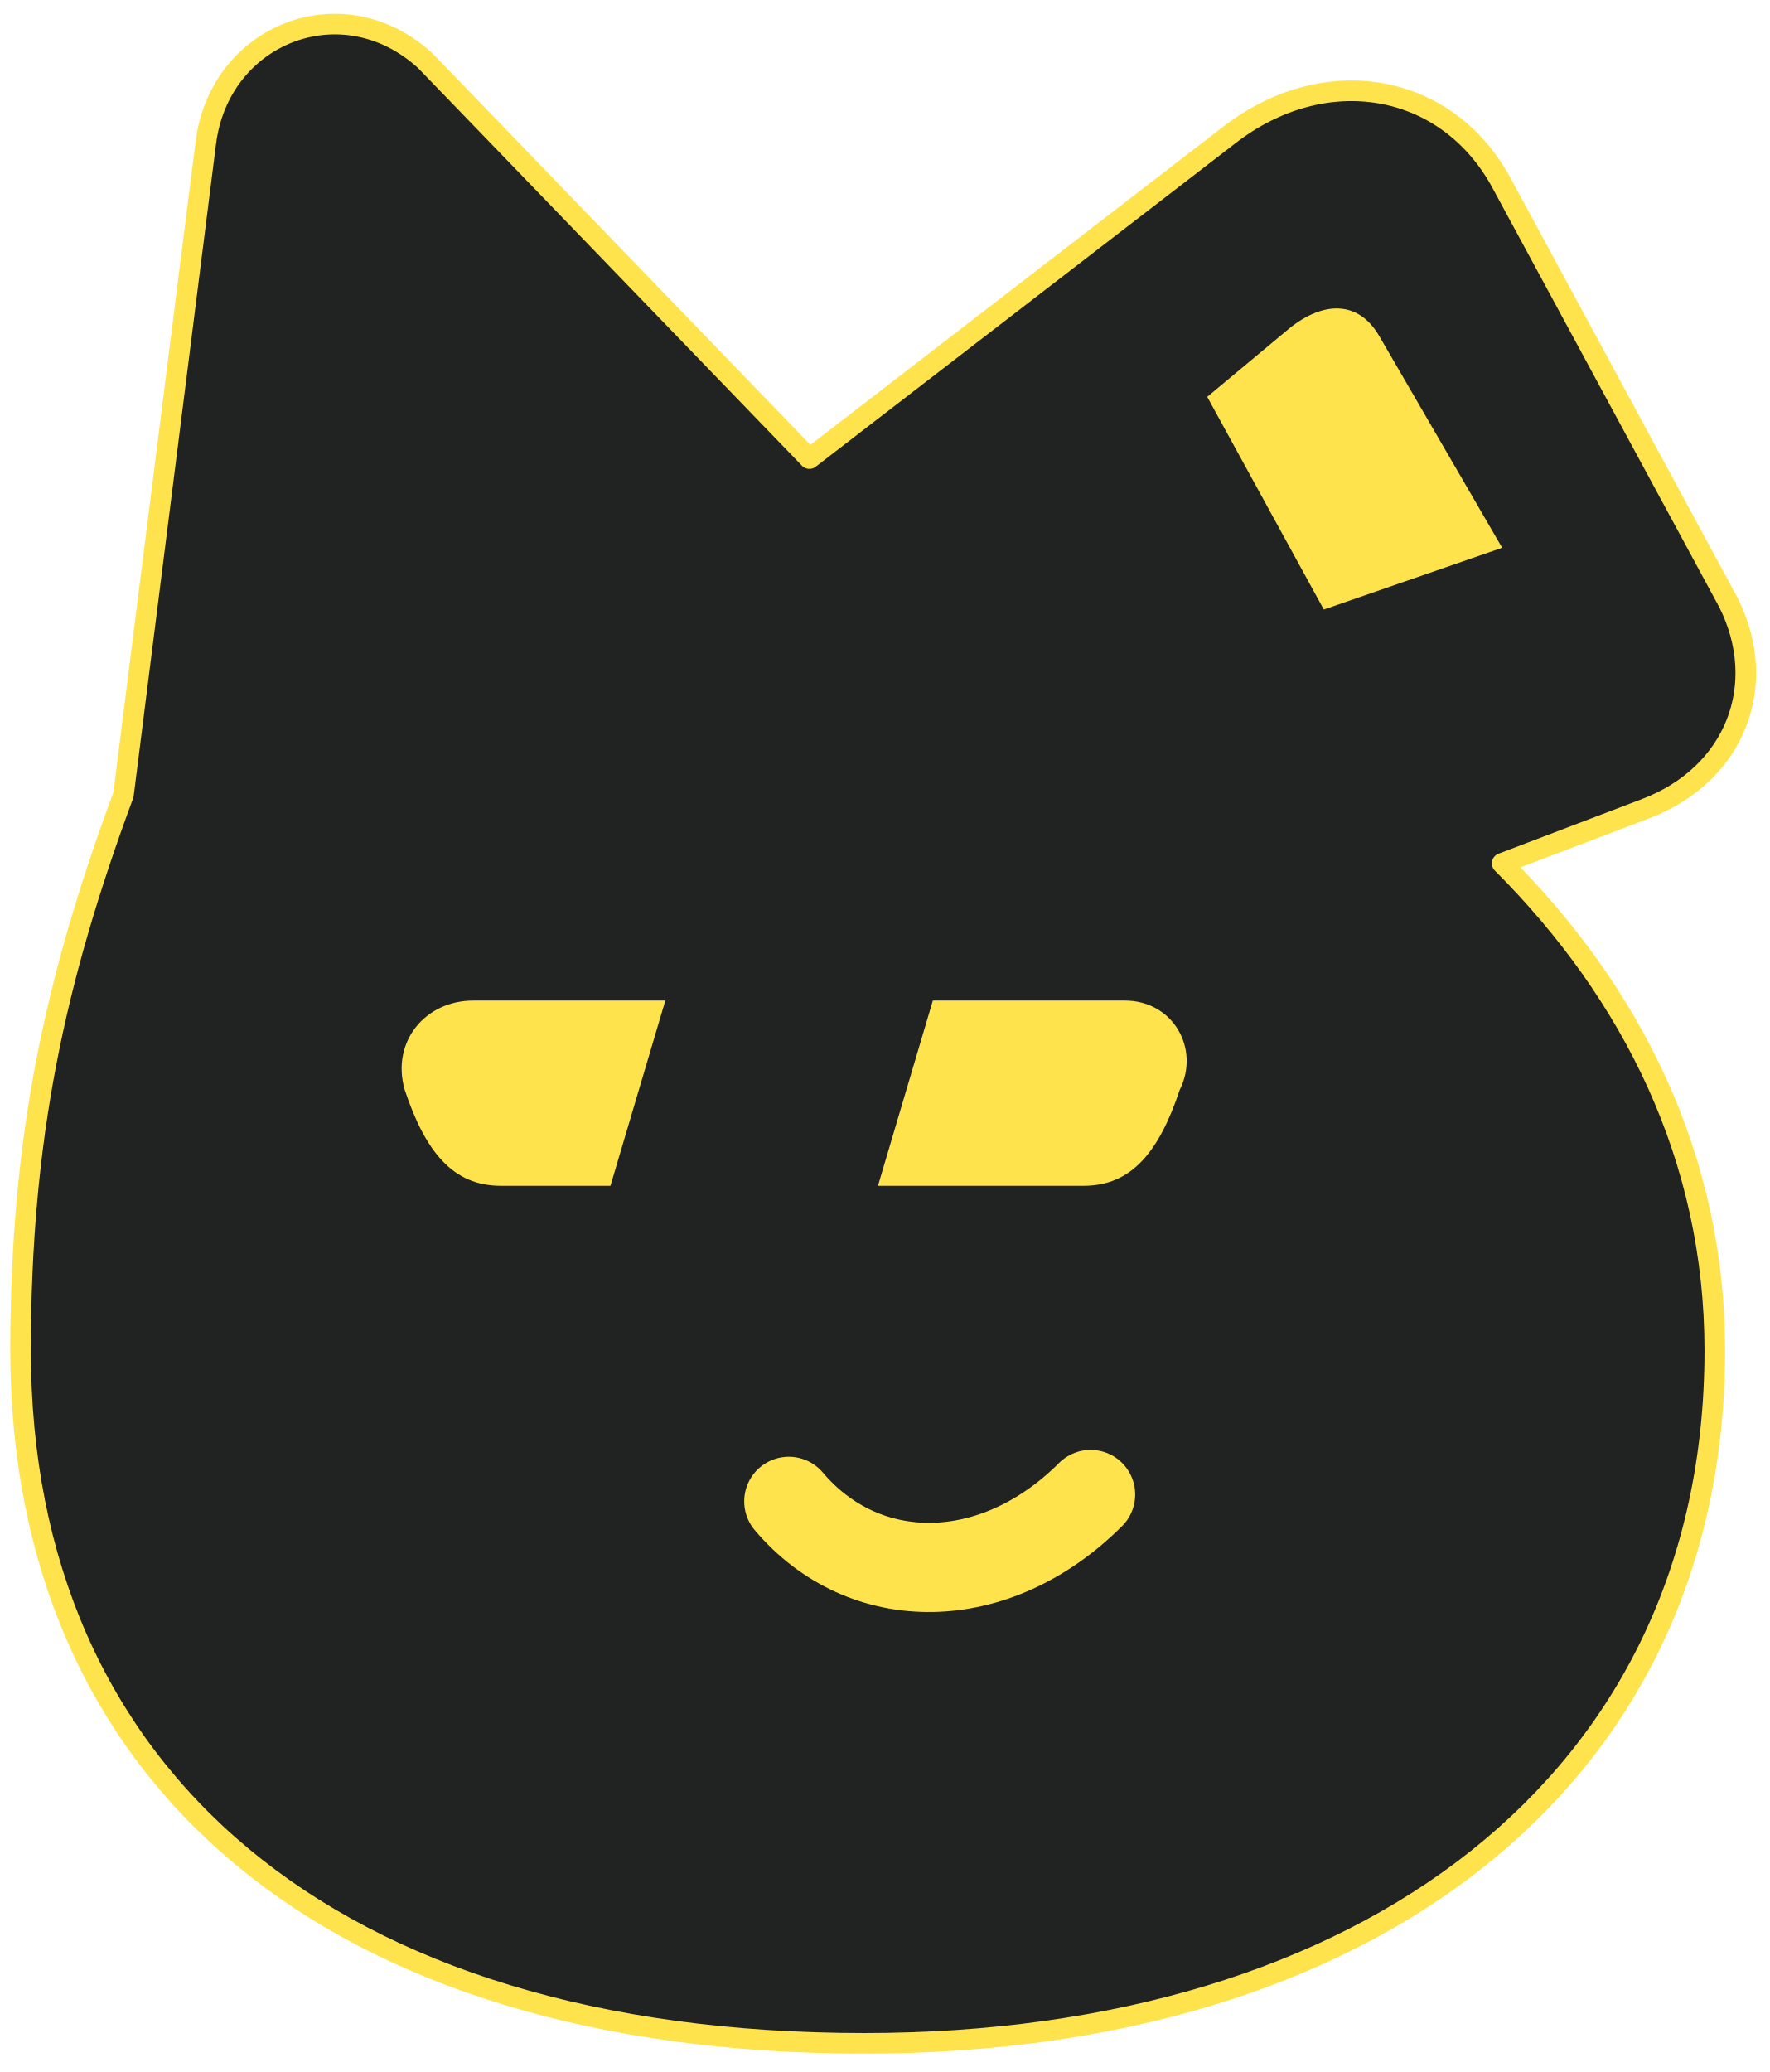
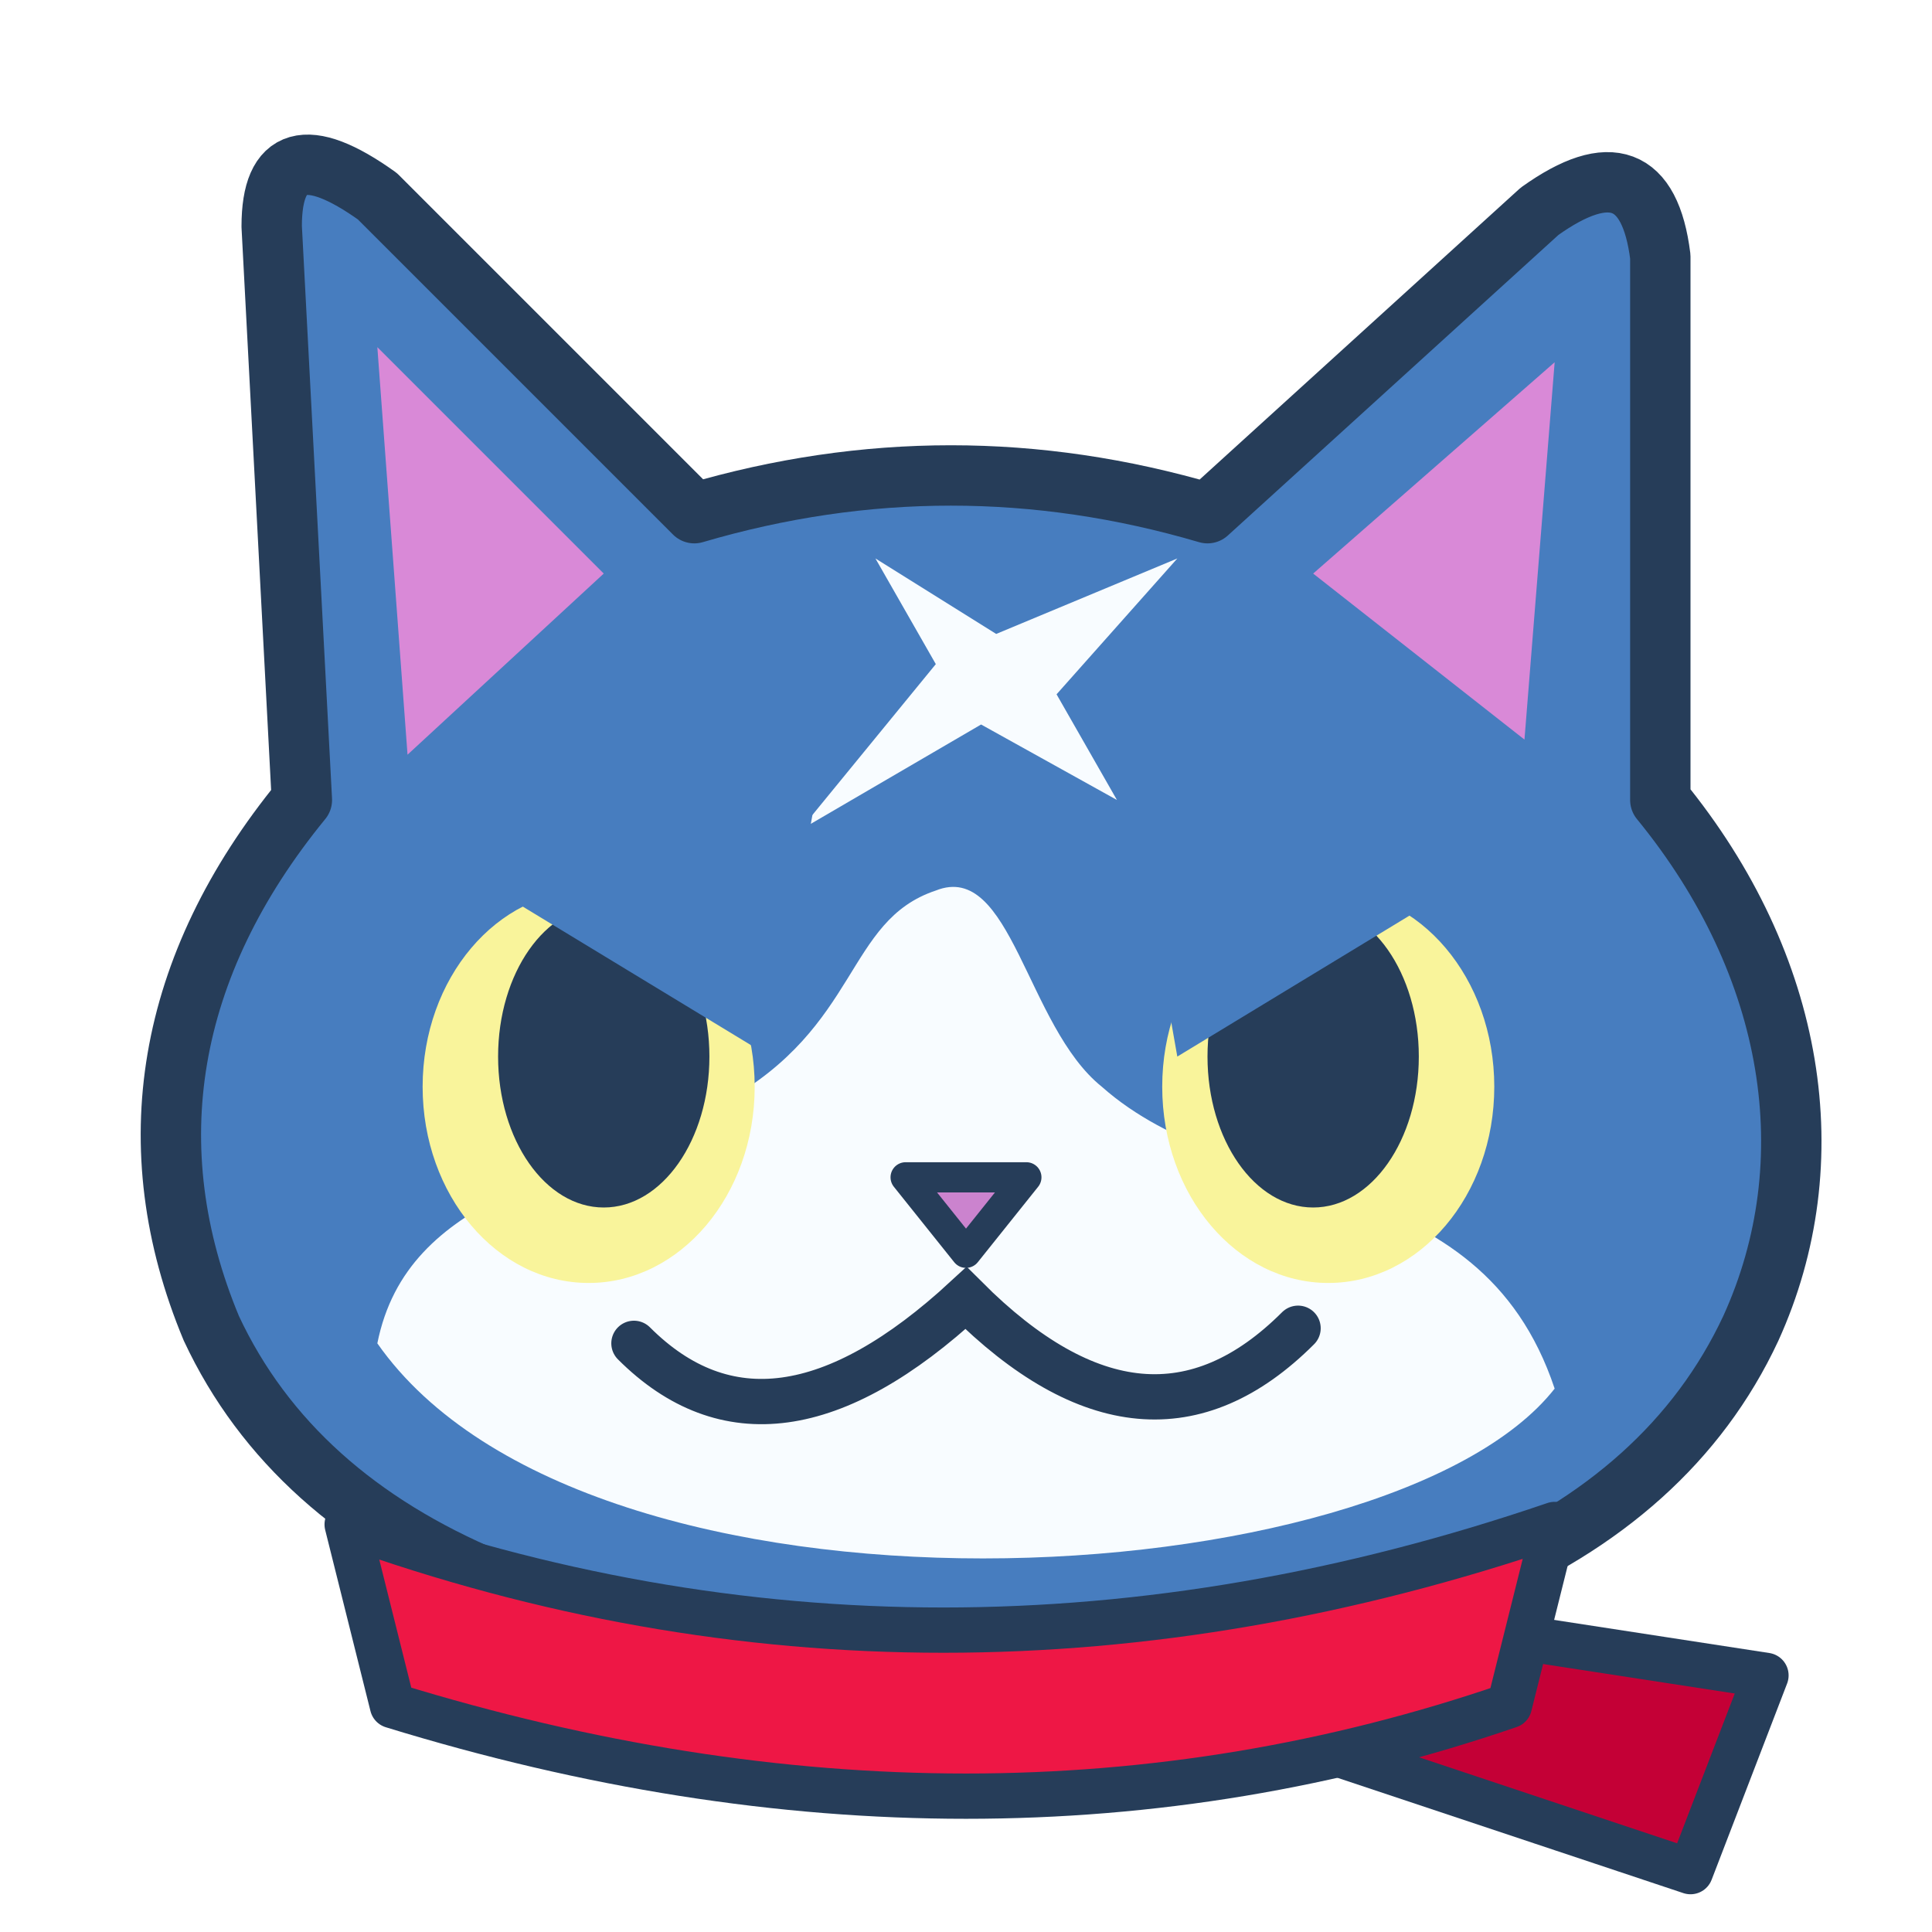
- <svg xmlns="http://www.w3.org/2000/svg" width="252" height="295" viewBox="-3 -3 258 301" fill="none">
-   <path d="M15 112.333L27 17.333C29 1.333 47 -5.667 59 5.333L115 63.333L176 16.333C190 5.333 208 8.333 216 23.333L249 84.333C255 96.333 250 109.333 237 114.333L216 122.333C235 141.333 247 165.333 247 193.333C247 256.333 196 294.333 123 294.333C45 294.333 0 255.333 0 193.333C0 162.333 5 139.333 15 112.333Z" fill="#202322" stroke="#FFE34D" stroke-width="3" stroke-linejoin="round" />
-   <path d="M173 54.333L190 85.333L216 76.333L198 45.333C195 40.333 190 40.333 185 44.333L173 54.333Z" fill="#FFE34D" />
-   <path d="M56 155.333C54 148.333 59 142.333 66 142.333H94L86 169.333H70C63 169.333 59 164.333 56 155.333ZM133 142.333H161C168 142.333 172 149.333 169 155.333C166 164.333 162 169.333 155 169.333H125L133 142.333Z" fill="#FFE34D" />
-   <path d="M112 215.333C123 228.333 142 228.333 156 214.333" stroke="#FFE34D" stroke-width="13" stroke-linecap="round" />
+ <svg xmlns="http://www.w3.org/2000/svg" width="128" height="128" viewBox="0 0 128 128" fill="none">
+   <path d="M20 53 18 15Q18 8 25 13L46 34Q63 29 80 34L102 14Q109 9 110 17L110 53C119 64 121 77 116 88C109 103 91 110 65 110S21 103 14 88C9 76 11 64 20 53Z" fill="#477DBF" stroke="#263D59" stroke-width="4" stroke-linejoin="round" />
+   <path d="m25 23 2 27 13-12Z" fill="#D989D7" />
+   <path d="m103 24-2 25-14-11Z" fill="#D989D7" />
+   <path d="m58 37 8 5 12-5-8 9 4 7-9-5-12 7 9-11Z" fill="#F8FCFF" />
+   <path d="M25 89C27 79 38 78 48 73C57 68 56 61 62 59C67 57 68 68 73 72C82 80 98 77 103 92C92 106 39 109 25 89Z" fill="#F8FCFF" />
+   <ellipse cx="39" cy="72" rx="11" ry="13" fill="#F9F49B" />
+   <ellipse cx="88" cy="72" rx="11" ry="13" fill="#F9F49B" />
+   <ellipse cx="40" cy="70" rx="7" ry="10" fill="#263D59" />
+   <ellipse cx="87" cy="70" rx="7" ry="10" fill="#263D59" />
+   <path d="m23 53 28 17 3-17Zm52 0 3 17 28-17Z" fill="#477DBF" />
+   <path d="m60 78 8 0-4 5Z" fill="#CB83CE" stroke="#263D59" stroke-width="2" stroke-linejoin="round" />
+   <path d="M42 89q9 9 22-3 12 12 22 2" stroke="#263D59" stroke-width="3" stroke-linecap="round" />
+   <path d="m91 107 26 4-5 13-24-8" fill="#C40036" stroke="#263D59" stroke-width="3" stroke-linejoin="round" />
+   <path d="M23 101q39 14 80 0l-3 12q-35 12-74 0Z" fill="#EE1745" stroke="#263D59" stroke-width="3" stroke-linejoin="round" />
</svg>
